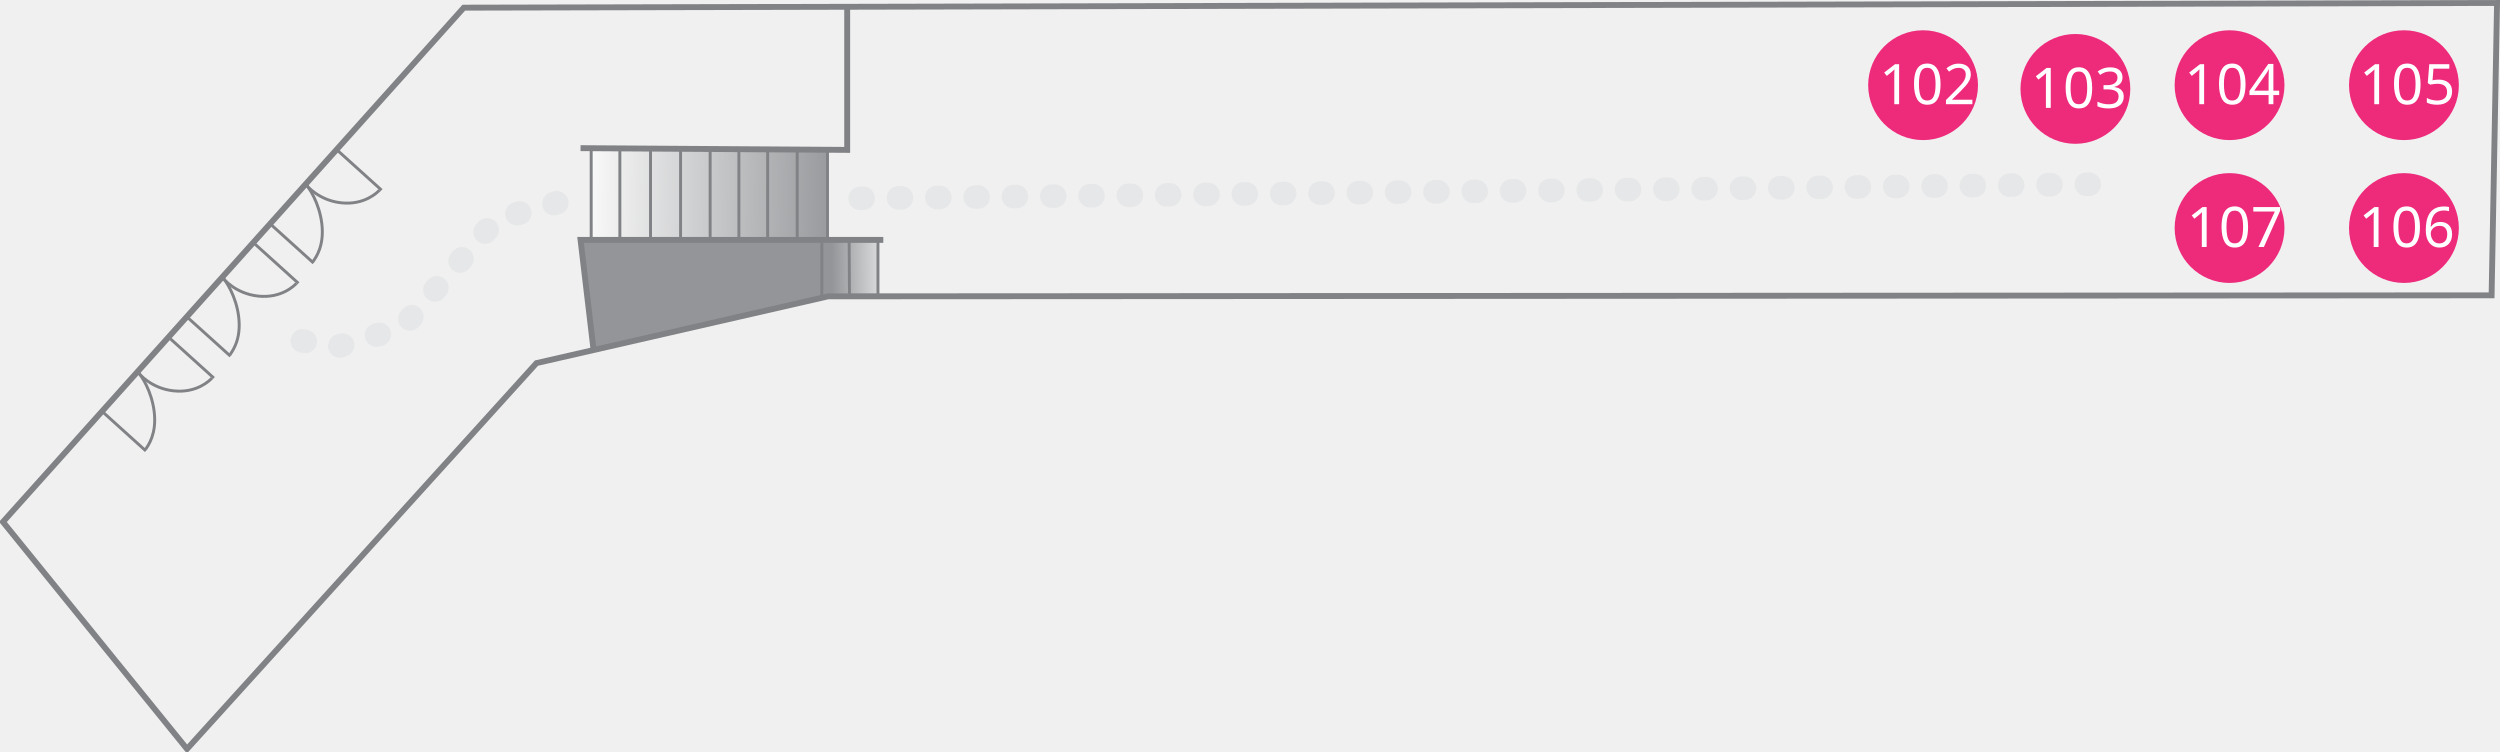
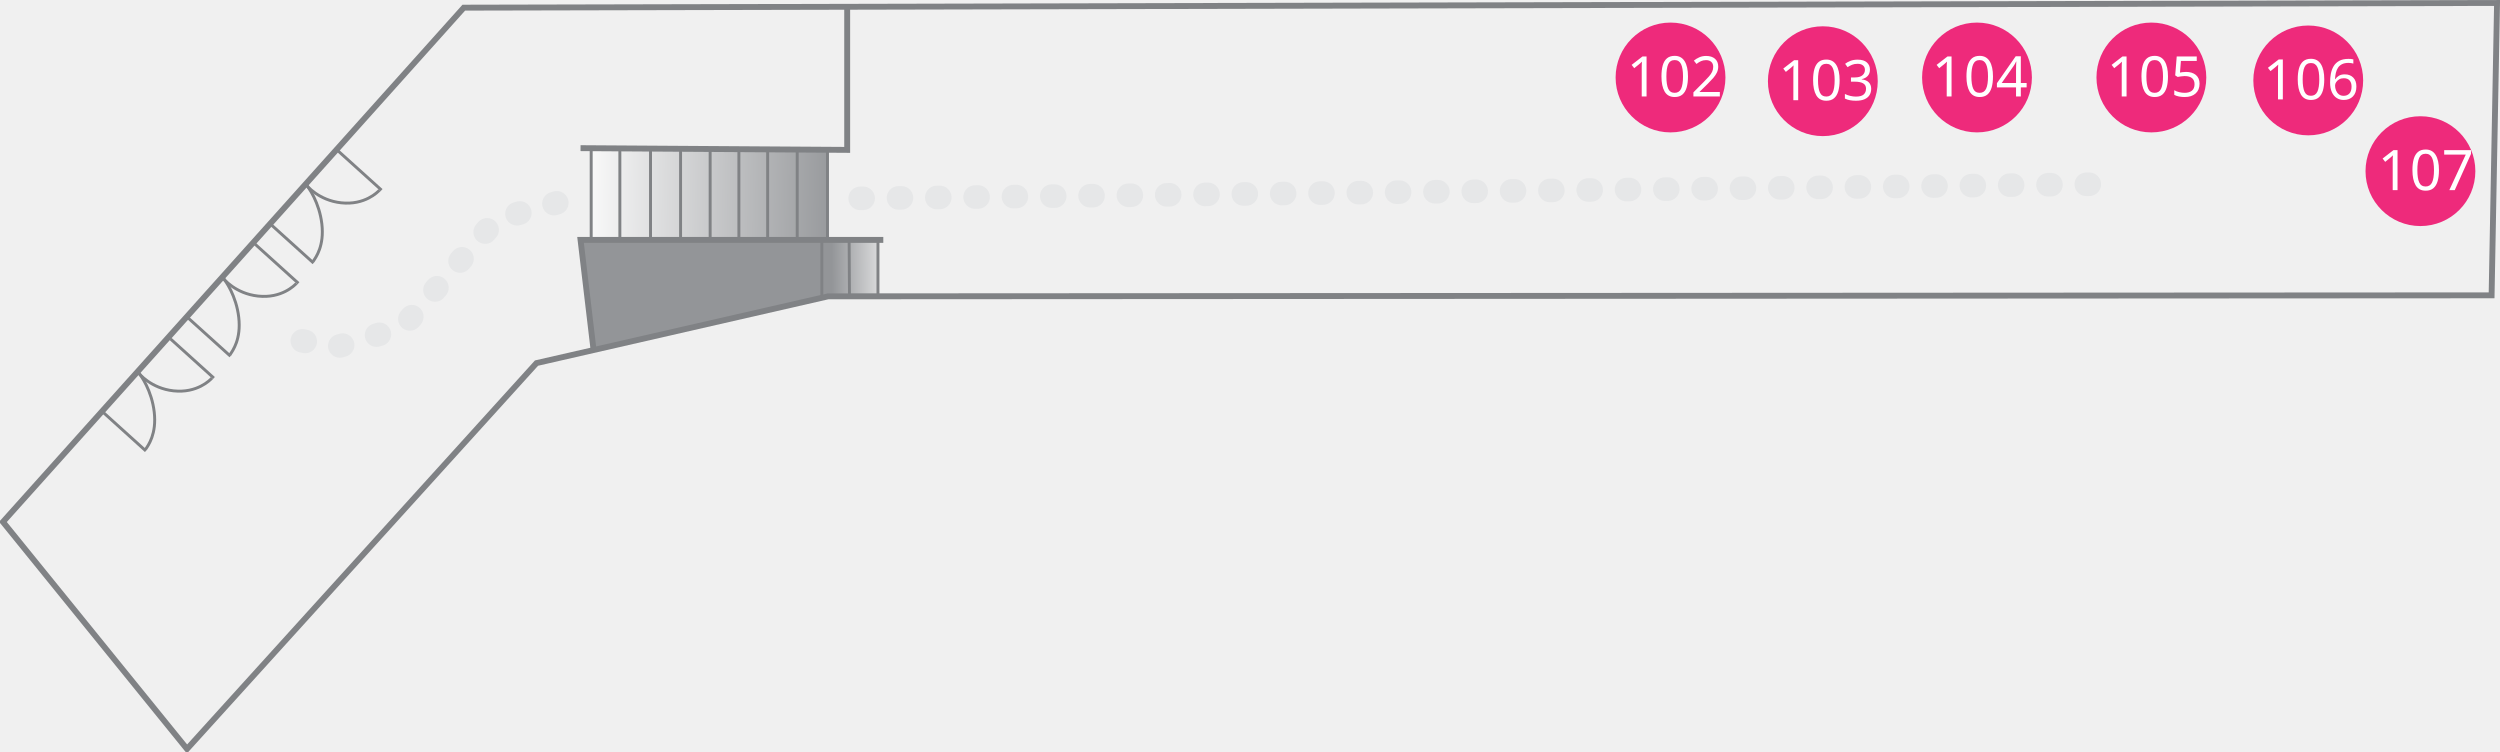
- <svg xmlns="http://www.w3.org/2000/svg" viewBox="25.34 443.16 848.13 255.09">
-   <defs>
-     <style>
+ <svg xmlns="http://www.w3.org/2000/svg" viewBox="25.34 443.16 848.13 255.09" version="1.1" id="svg2144">
+   <defs id="defs2042">
+     <style id="style2030">
      @font-face {
        font-family: "neue-haas-normal";
        src: url("/fonts/NeueHaasDisplay/NeueHaasDisplayRoman.ttf") format("truetype");
      }

      tspan {
        font-family:neue-haas-normal;
      }
-       
+ 
      .cls-1 {
      fill: url(#linear-gradient);
      }

      .cls-1, .cls-2, .cls-3 {
      stroke-width: 0px;
      }

      .cls-4 {
      stroke: #e6e7e8;
      stroke-dasharray: 0 0 1 12;
      stroke-linecap: round;
      stroke-width: 8px;
      }

      .cls-4, .cls-5, .cls-6 {
      fill: none;
      stroke-miterlimit: 10;
      }

      .cls-7 {
      fill: #fff;
      font-size: 19px;
      font-weight: 500;
      cursor: pointer;
      }

      .cls-2 {
      fill: #ee2a7b;
      }

      .cls-3 {
      fill: url(#linear-gradient-2);
      }

      .cls-8 {
      letter-spacing: 0em;
      }

      .cls-9 {
      letter-spacing: -.02em;
      }

      .cls-5, .cls-6 {
      stroke: #808285;
      }

      .cls-6 {
      stroke-width: 2px;
      }
    </style>
    <linearGradient id="linear-gradient" x1="332.11" y1="542.33" x2="187.81" y2="543.54" gradientUnits="userSpaceOnUse">
-       <stop offset="0" stop-color="#fff" />
-       <stop offset=".17" stop-color="#939598" />
+       <stop offset="0" stop-color="#fff" id="stop2032" />
+       <stop offset=".17" stop-color="#939598" id="stop2034" />
    </linearGradient>
    <linearGradient id="linear-gradient-2" x1="220.18" y1="508.9" x2="327.28" y2="510.12" gradientUnits="userSpaceOnUse">
-       <stop offset="0" stop-color="#fff" />
-       <stop offset=".85" stop-color="#939598" />
+       <stop offset="0" stop-color="#fff" id="stop2037" />
+       <stop offset=".85" stop-color="#939598" id="stop2039" />
    </linearGradient>
  </defs>
  <g id="Layer_3" data-name="Layer 3">
-     <polygon class="cls-1" points="222.29 524.55 323.15 524.55 323.19 543.56 306.29 543.69 226.71 561.91 222.29 524.55" />
-     <polygon class="cls-3" points="226.31 493.42 306.07 494.3 306.07 524.26 226.31 524.55 226.31 493.42" />
-     <polygon class="cls-6" points="872.47 444.16 870.62 543.35 306.29 543.69 207.35 566.34 88.78 697.25 26.34 620.22 182.68 445.76 872.47 444.16" />
-     <polyline class="cls-6" points="226.71 561.91 222.29 524.55 325 524.55" />
-     <polyline class="cls-6" points="222.29 493.42 312.75 494.01 312.75 445.45" />
-     <line class="cls-5" x1="225.9" y1="494.01" x2="225.9" y2="523.97" />
-     <line class="cls-5" x1="235.63" y1="494.01" x2="235.63" y2="523.97" />
-     <line class="cls-5" x1="246.03" y1="494.01" x2="246.03" y2="523.97" />
-     <line class="cls-5" x1="256.23" y1="494.3" x2="256.23" y2="524.26" />
-     <line class="cls-5" x1="266.26" y1="494.3" x2="266.26" y2="524.26" />
-     <line class="cls-5" x1="276.01" y1="494.01" x2="276.01" y2="523.97" />
-     <line class="cls-5" x1="285.77" y1="494.01" x2="285.77" y2="523.97" />
-     <line class="cls-5" x1="295.8" y1="494.3" x2="295.8" y2="524.26" />
-     <line class="cls-5" x1="306.07" y1="494.3" x2="306.07" y2="524.26" />
-     <line class="cls-5" x1="323.19" y1="524.99" x2="323.19" y2="543.56" />
-     <line class="cls-5" x1="313.4" y1="524.26" x2="313.52" y2="543.68" />
-     <line class="cls-5" x1="304.15" y1="524.99" x2="304.15" y2="543.91" />
-     <line class="cls-5" x1="60.13" y1="582.86" x2="74.84" y2="596.15" />
-     <line class="cls-5" x1="83.19" y1="558.14" x2="97.9" y2="571.43" />
-     <line class="cls-5" x1="88.81" y1="550.71" x2="103.53" y2="564" />
-     <line class="cls-5" x1="111.87" y1="525.99" x2="126.58" y2="539.28" />
-     <line class="cls-5" x1="117.01" y1="519.11" x2="131.72" y2="532.4" />
-     <line class="cls-5" x1="140.06" y1="494.38" x2="154.78" y2="507.67" />
-     <path class="cls-5" d="m72.01,569.25c1.22,1.18,4.82,6.52,5.65,13.68.87,7.44-2.02,11.32-2.94,12.68" />
-     <path class="cls-5" d="m97.22,571.45c-.57.61-5,5.19-13.04,4.3-7.52-.83-11.64-5.7-12.17-6.5" />
-     <path class="cls-5" d="m100.68,537.1c1.22,1.18,4.82,6.52,5.65,13.68.87,7.44-2.02,11.32-2.94,12.68" />
-     <path class="cls-5" d="m125.89,539.3c-.57.61-5,5.19-13.04,4.3-7.52-.83-11.64-5.7-12.17-6.5" />
-     <path class="cls-5" d="m128.88,505.46c1.22,1.18,4.82,6.52,5.65,13.68.87,7.44-2.02,11.32-2.94,12.68" />
-     <path class="cls-5" d="m154.09,507.66c-.57.61-5,5.19-13.04,4.3-7.52-.83-11.64-5.7-12.17-6.5" />
-     <polyline class="cls-4" points="214.23 511.97 193.63 517.63 161.87 554.26 138.97 561.01 120.75 557.36" />
-     <line class="cls-4" x1="734.13" y1="505.67" x2="317.11" y2="510.45" />
+     <polygon class="cls-1" points="222.29 524.55 323.15 524.55 323.19 543.56 306.29 543.69 226.71 561.91 222.29 524.55" id="polygon2044" />
+     <polygon class="cls-3" points="226.31 493.42 306.07 494.3 306.07 524.26 226.31 524.55 226.31 493.42" id="polygon2046" />
+     <polygon class="cls-6" points="872.47 444.16 870.62 543.35 306.29 543.69 207.35 566.34 88.78 697.25 26.34 620.22 182.68 445.76 872.47 444.16" id="polygon2048" />
+     <polyline class="cls-6" points="226.71 561.91 222.29 524.55 325 524.55" id="polyline2050" />
+     <polyline class="cls-6" points="222.29 493.42 312.75 494.01 312.75 445.45" id="polyline2052" />
+     <line class="cls-5" x1="225.9" y1="494.01" x2="225.9" y2="523.97" id="line2054" />
+     <line class="cls-5" x1="235.63" y1="494.01" x2="235.63" y2="523.97" id="line2056" />
+     <line class="cls-5" x1="246.03" y1="494.01" x2="246.03" y2="523.97" id="line2058" />
+     <line class="cls-5" x1="256.23" y1="494.3" x2="256.23" y2="524.26" id="line2060" />
+     <line class="cls-5" x1="266.26" y1="494.3" x2="266.26" y2="524.26" id="line2062" />
+     <line class="cls-5" x1="276.01" y1="494.01" x2="276.01" y2="523.97" id="line2064" />
+     <line class="cls-5" x1="285.77" y1="494.01" x2="285.77" y2="523.97" id="line2066" />
+     <line class="cls-5" x1="295.8" y1="494.3" x2="295.8" y2="524.26" id="line2068" />
+     <line class="cls-5" x1="306.07" y1="494.3" x2="306.07" y2="524.26" id="line2070" />
+     <line class="cls-5" x1="323.19" y1="524.99" x2="323.19" y2="543.56" id="line2072" />
+     <line class="cls-5" x1="313.4" y1="524.26" x2="313.52" y2="543.68" id="line2074" />
+     <line class="cls-5" x1="304.15" y1="524.99" x2="304.15" y2="543.91" id="line2076" />
+     <line class="cls-5" x1="60.13" y1="582.86" x2="74.84" y2="596.15" id="line2078" />
+     <line class="cls-5" x1="83.19" y1="558.14" x2="97.9" y2="571.43" id="line2080" />
+     <line class="cls-5" x1="88.81" y1="550.71" x2="103.53" y2="564" id="line2082" />
+     <line class="cls-5" x1="111.87" y1="525.99" x2="126.58" y2="539.28" id="line2084" />
+     <line class="cls-5" x1="117.01" y1="519.11" x2="131.72" y2="532.4" id="line2086" />
+     <line class="cls-5" x1="140.06" y1="494.38" x2="154.78" y2="507.67" id="line2088" />
+     <path class="cls-5" d="m72.01,569.25c1.22,1.18,4.82,6.52,5.65,13.68.87,7.44-2.02,11.32-2.94,12.68" id="path2090" />
+     <path class="cls-5" d="m97.22,571.45c-.57.61-5,5.19-13.04,4.3-7.52-.83-11.64-5.7-12.17-6.5" id="path2092" />
+     <path class="cls-5" d="m100.68,537.1c1.22,1.18,4.82,6.52,5.65,13.68.87,7.44-2.02,11.32-2.94,12.68" id="path2094" />
+     <path class="cls-5" d="m125.89,539.3c-.57.61-5,5.19-13.04,4.3-7.52-.83-11.64-5.7-12.17-6.5" id="path2096" />
+     <path class="cls-5" d="m128.88,505.46c1.22,1.18,4.82,6.52,5.65,13.68.87,7.44-2.02,11.32-2.94,12.68" id="path2098" />
+     <path class="cls-5" d="m154.09,507.66c-.57.61-5,5.19-13.04,4.3-7.52-.83-11.64-5.7-12.17-6.5" id="path2100" />
+     <polyline class="cls-4" points="214.23 511.97 193.63 517.63 161.87 554.26 138.97 561.01 120.75 557.36" id="polyline2102" />
+     <line class="cls-4" x1="734.13" y1="505.67" x2="317.11" y2="510.45" id="line2104" />
  </g>
  <g id="Layer_2" data-name="Layer 2">
-     <g id="g102">
+     <g id="g102" transform="translate(-85.68068,-2.611781)">
      <circle id="p102" class="cls-2" cx="677.75" cy="472.06" r="18.63" />
-       <text class="cls-7" transform="translate(662.87 478.5)">
-         <tspan x="0" y="0">102</tspan>
+       <text class="cls-7" transform="translate(662.87,478.5)" id="text2110">
+         <tspan x="0" y="0" id="tspan2108">102</tspan>
      </text>
    </g>
-     <g id="g103">
+     <g id="g103" transform="translate(-85.68068,-2.611781)">
      <circle id="p103" class="cls-2" cx="729.42" cy="473.32" r="18.63" />
-       <text class="cls-7" transform="translate(714.31 479.76)">
-         <tspan x="0" y="0">103</tspan>
+       <text class="cls-7" transform="translate(714.31,479.76)" id="text2116">
+         <tspan x="0" y="0" id="tspan2114">103</tspan>
      </text>
    </g>
-     <g id="g104">
+     <g id="g104" transform="translate(-85.68068,-2.611781)">
      <circle id="p104" class="cls-2" cx="781.72" cy="472.06" r="18.63" />
-       <text class="cls-7" transform="translate(766.34 478.5)">
-         <tspan x="0" y="0">104</tspan>
+       <text class="cls-7" transform="translate(766.34,478.5)" id="text2122">
+         <tspan x="0" y="0" id="tspan2120">104</tspan>
      </text>
    </g>
-     <g id="g105">
+     <g id="g105" transform="translate(-85.68068,-2.611781)">
      <circle id="p105" class="cls-2" cx="840.88" cy="472.06" r="18.63" />
-       <text class="cls-7" transform="translate(825.71 478.5)">
-         <tspan x="0" y="0">105</tspan>
+       <text class="cls-7" transform="translate(825.71,478.5)" id="text2128">
+         <tspan x="0" y="0" id="tspan2126">105</tspan>
      </text>
    </g>
-     <g id="g107">
+     <g id="g107" transform="translate(64.75884,-19.29637)">
      <circle id="p107" class="cls-2" cx="781.72" cy="520.52" r="18.63" />
-       <text class="cls-7" transform="translate(767.2 526.96)">
-         <tspan x="0" y="0">107</tspan>
+       <text class="cls-7" transform="translate(767.2,526.96)" id="text2134">
+         <tspan x="0" y="0" id="tspan2132">107</tspan>
      </text>
    </g>
-     <g id="g106">
+     <g id="g106" transform="translate(-32.46334,-50.07447)">
      <circle id="p106" class="cls-2" cx="840.88" cy="520.52" r="18.63" />
-       <text class="cls-7" transform="translate(825.51 526.96)">
-         <tspan x="0" y="0">106</tspan>
+       <text class="cls-7" transform="translate(825.51,526.96)" id="text2140">
+         <tspan x="0" y="0" id="tspan2138">106</tspan>
      </text>
    </g>
  </g>
</svg>
